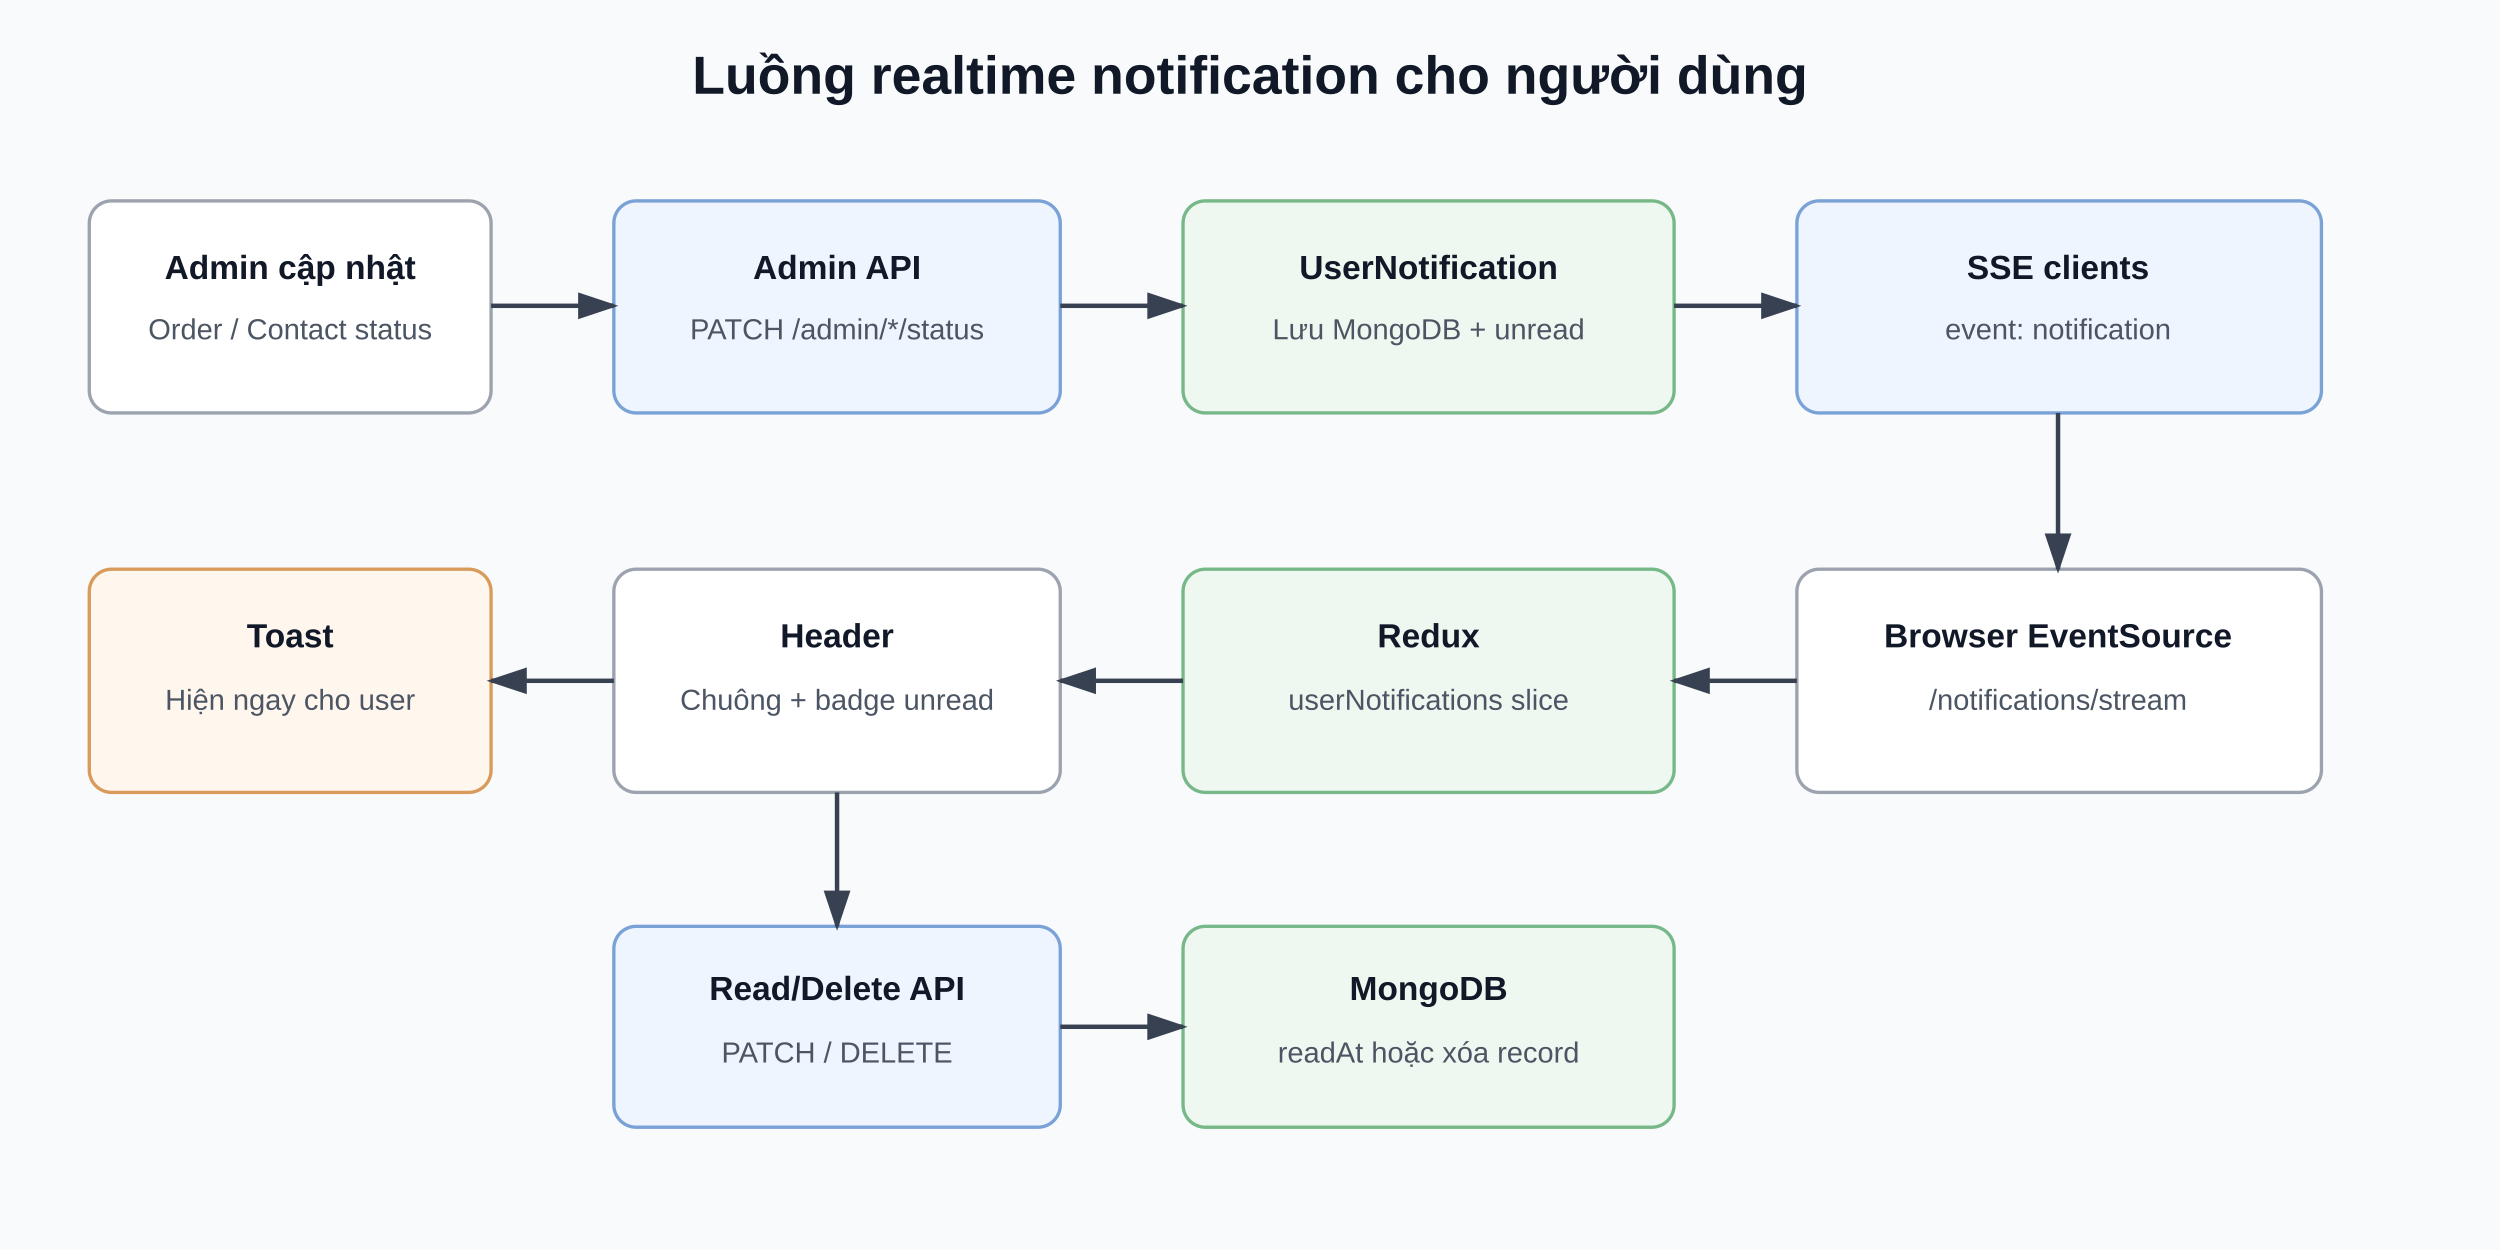
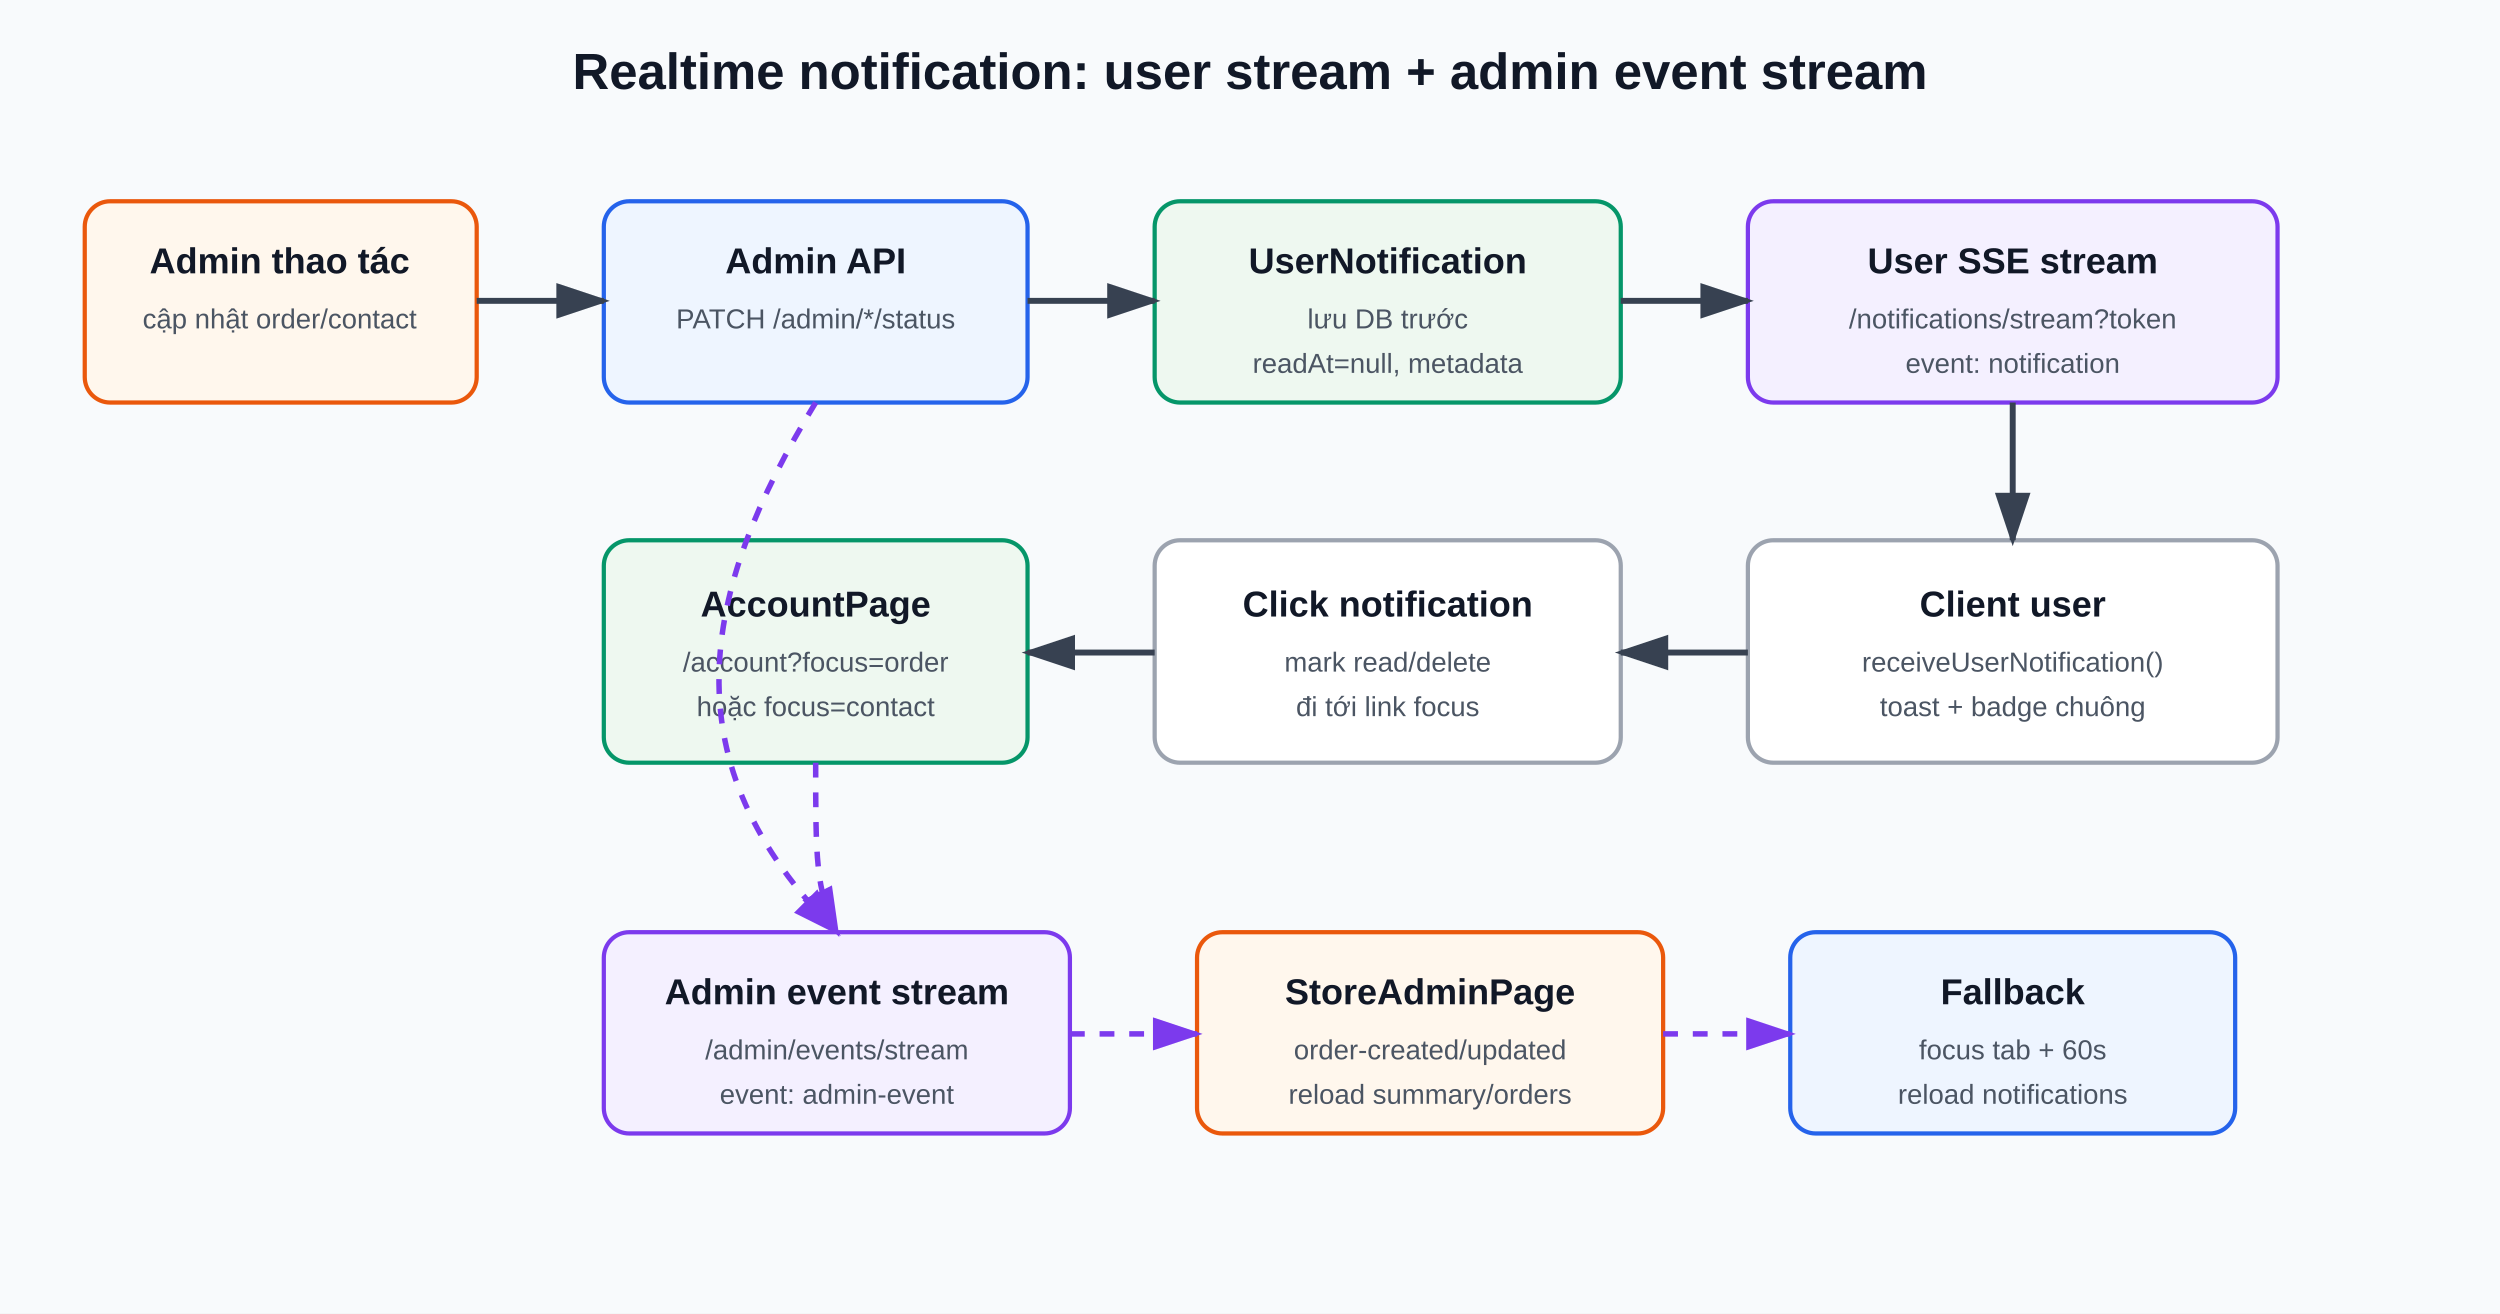
- <svg xmlns="http://www.w3.org/2000/svg" width="1120" height="560" viewBox="0 0 1120 560">
+ <svg xmlns="http://www.w3.org/2000/svg" width="1180" height="620" viewBox="0 0 1180 620" role="img" aria-labelledby="title desc">
  <defs>
-     <style>
-       .bg { fill: #f8fafc; }
-       .box { fill: #ffffff; stroke: #9ca3af; stroke-width: 1.5; rx: 10; }
-       .api { fill: #eef5ff; stroke: #7aa2d6; stroke-width: 1.5; rx: 10; }
-       .store { fill: #eef8f0; stroke: #76b887; stroke-width: 1.5; rx: 10; }
-       .warn { fill: #fff7ed; stroke: #d89b5c; stroke-width: 1.5; rx: 10; }
-       .h { font: 700 24px Arial, sans-serif; fill: #111827; }
-       .t { font: 700 15px Arial, sans-serif; fill: #111827; }
-       .s { font: 13px Arial, sans-serif; fill: #4b5563; }
-       .arrow { stroke: #374151; stroke-width: 2; fill: none; marker-end: url(#arrow); }
-     </style>
-     <marker id="arrow" markerWidth="10" markerHeight="10" refX="8" refY="3" orient="auto" markerUnits="strokeWidth">
+     <marker id="a" markerWidth="10" markerHeight="10" refX="8" refY="3" orient="auto">
      <path d="M0,0 L0,6 L9,3 z" fill="#374151" />
    </marker>
+     <marker id="p" markerWidth="10" markerHeight="10" refX="8" refY="3" orient="auto">
+       <path d="M0,0 L0,6 L9,3 z" fill="#7c3aed" />
+     </marker>
  </defs>
-   <rect class="bg" width="1120" height="560" />
-   <text x="560" y="42" text-anchor="middle" class="h">Luồng realtime notification cho người dùng</text>
-   <rect x="40" y="90" width="180" height="95" class="box" />
-   <text x="130" y="125" text-anchor="middle" class="t">Admin cập nhật</text>
-   <text x="130" y="152" text-anchor="middle" class="s">Order / Contact status</text>
-   <rect x="275" y="90" width="200" height="95" class="api" />
-   <text x="375" y="125" text-anchor="middle" class="t">Admin API</text>
-   <text x="375" y="152" text-anchor="middle" class="s">PATCH /admin/*/status</text>
-   <rect x="530" y="90" width="220" height="95" class="store" />
-   <text x="640" y="125" text-anchor="middle" class="t">UserNotification</text>
-   <text x="640" y="152" text-anchor="middle" class="s">Lưu MongoDB + unread</text>
-   <rect x="805" y="90" width="235" height="95" class="api" />
-   <text x="922" y="125" text-anchor="middle" class="t">SSE clients</text>
-   <text x="922" y="152" text-anchor="middle" class="s">event: notification</text>
-   <rect x="805" y="255" width="235" height="100" class="box" />
-   <text x="922" y="290" text-anchor="middle" class="t">Browser EventSource</text>
-   <text x="922" y="318" text-anchor="middle" class="s">/notifications/stream</text>
-   <rect x="530" y="255" width="220" height="100" class="store" />
-   <text x="640" y="290" text-anchor="middle" class="t">Redux</text>
-   <text x="640" y="318" text-anchor="middle" class="s">userNotifications slice</text>
-   <rect x="275" y="255" width="200" height="100" class="box" />
-   <text x="375" y="290" text-anchor="middle" class="t">Header</text>
-   <text x="375" y="318" text-anchor="middle" class="s">Chuông + badge unread</text>
-   <rect x="40" y="255" width="180" height="100" class="warn" />
-   <text x="130" y="290" text-anchor="middle" class="t">Toast</text>
-   <text x="130" y="318" text-anchor="middle" class="s">Hiện ngay cho user</text>
-   <rect x="275" y="415" width="200" height="90" class="api" />
-   <text x="375" y="448" text-anchor="middle" class="t">Read/Delete API</text>
-   <text x="375" y="476" text-anchor="middle" class="s">PATCH / DELETE</text>
-   <rect x="530" y="415" width="220" height="90" class="store" />
-   <text x="640" y="448" text-anchor="middle" class="t">MongoDB</text>
-   <text x="640" y="476" text-anchor="middle" class="s">readAt hoặc xóa record</text>
-   <path class="arrow" d="M220 137 L275 137" />
-   <path class="arrow" d="M475 137 L530 137" />
-   <path class="arrow" d="M750 137 L805 137" />
-   <path class="arrow" d="M922 185 L922 255" />
-   <path class="arrow" d="M805 305 L750 305" />
-   <path class="arrow" d="M530 305 L475 305" />
-   <path class="arrow" d="M275 305 L220 305" />
-   <path class="arrow" d="M375 355 L375 415" />
-   <path class="arrow" d="M475 460 L530 460" />
+   <style>
+     .bg{fill:#f8fafc}.box{fill:#fff;stroke:#9ca3af;stroke-width:2;rx:12}.api{fill:#eef5ff;stroke:#2563eb;stroke-width:2;rx:12}.store{fill:#eef8f0;stroke:#059669;stroke-width:2;rx:12}.warn{fill:#fff7ed;stroke:#ea580c;stroke-width:2;rx:12}.event{fill:#f4f0ff;stroke:#7c3aed;stroke-width:2;rx:12}.h{font-family:Arial,sans-serif;font-size:24px;font-weight:800;fill:#111827}.t{font-family:Arial,sans-serif;font-size:17px;font-weight:700;fill:#111827}.s{font-family:Arial,sans-serif;font-size:13px;fill:#4b5563}.ar{stroke:#374151;stroke-width:2.8;fill:none;marker-end:url(#a)}.purple{stroke:#7c3aed;stroke-width:2.6;fill:none;stroke-dasharray:7 7;marker-end:url(#p)}
+   </style>
+   <rect class="bg" width="1180" height="620" />
+   <text x="590" y="42" text-anchor="middle" class="h">Realtime notification: user stream + admin event stream</text>
+   <rect x="40" y="95" width="185" height="95" class="warn" />
+   <text x="132" y="129" text-anchor="middle" class="t">Admin thao tác</text>
+   <text x="132" y="155" text-anchor="middle" class="s">cập nhật order/contact</text>
+   <rect x="285" y="95" width="200" height="95" class="api" />
+   <text x="385" y="129" text-anchor="middle" class="t">Admin API</text>
+   <text x="385" y="155" text-anchor="middle" class="s">PATCH /admin/*/status</text>
+   <rect x="545" y="95" width="220" height="95" class="store" />
+   <text x="655" y="129" text-anchor="middle" class="t">UserNotification</text>
+   <text x="655" y="155" text-anchor="middle" class="s">lưu DB trước</text>
+   <text x="655" y="176" text-anchor="middle" class="s">readAt=null, metadata</text>
+   <rect x="825" y="95" width="250" height="95" class="event" />
+   <text x="950" y="129" text-anchor="middle" class="t">User SSE stream</text>
+   <text x="950" y="155" text-anchor="middle" class="s">/notifications/stream?token</text>
+   <text x="950" y="176" text-anchor="middle" class="s">event: notification</text>
+   <rect x="825" y="255" width="250" height="105" class="box" />
+   <text x="950" y="291" text-anchor="middle" class="t">Client user</text>
+   <text x="950" y="317" text-anchor="middle" class="s">receiveUserNotification()</text>
+   <text x="950" y="338" text-anchor="middle" class="s">toast + badge chuông</text>
+   <rect x="545" y="255" width="220" height="105" class="box" />
+   <text x="655" y="291" text-anchor="middle" class="t">Click notification</text>
+   <text x="655" y="317" text-anchor="middle" class="s">mark read/delete</text>
+   <text x="655" y="338" text-anchor="middle" class="s">đi tới link focus</text>
+   <rect x="285" y="255" width="200" height="105" class="store" />
+   <text x="385" y="291" text-anchor="middle" class="t">AccountPage</text>
+   <text x="385" y="317" text-anchor="middle" class="s">/account?focus=order</text>
+   <text x="385" y="338" text-anchor="middle" class="s">hoặc focus=contact</text>
+   <rect x="285" y="440" width="220" height="95" class="event" />
+   <text x="395" y="474" text-anchor="middle" class="t">Admin event stream</text>
+   <text x="395" y="500" text-anchor="middle" class="s">/admin/events/stream</text>
+   <text x="395" y="521" text-anchor="middle" class="s">event: admin-event</text>
+   <rect x="565" y="440" width="220" height="95" class="warn" />
+   <text x="675" y="474" text-anchor="middle" class="t">StoreAdminPage</text>
+   <text x="675" y="500" text-anchor="middle" class="s">order-created/updated</text>
+   <text x="675" y="521" text-anchor="middle" class="s">reload summary/orders</text>
+   <rect x="845" y="440" width="210" height="95" class="api" />
+   <text x="950" y="474" text-anchor="middle" class="t">Fallback</text>
+   <text x="950" y="500" text-anchor="middle" class="s">focus tab + 60s</text>
+   <text x="950" y="521" text-anchor="middle" class="s">reload notifications</text>
+   <path class="ar" d="M225 142H285" />
+   <path class="ar" d="M485 142H545" />
+   <path class="ar" d="M765 142H825" />
+   <path class="ar" d="M950 190V255" />
+   <path class="ar" d="M825 308H765" />
+   <path class="ar" d="M545 308H485" />
+   <path class="purple" d="M385 360C385 405 385 420 395 440" />
+   <path class="purple" d="M385 190C330 280 315 360 395 440" />
+   <path class="purple" d="M505 488H565" />
+   <path class="purple" d="M785 488H845" />
</svg>
